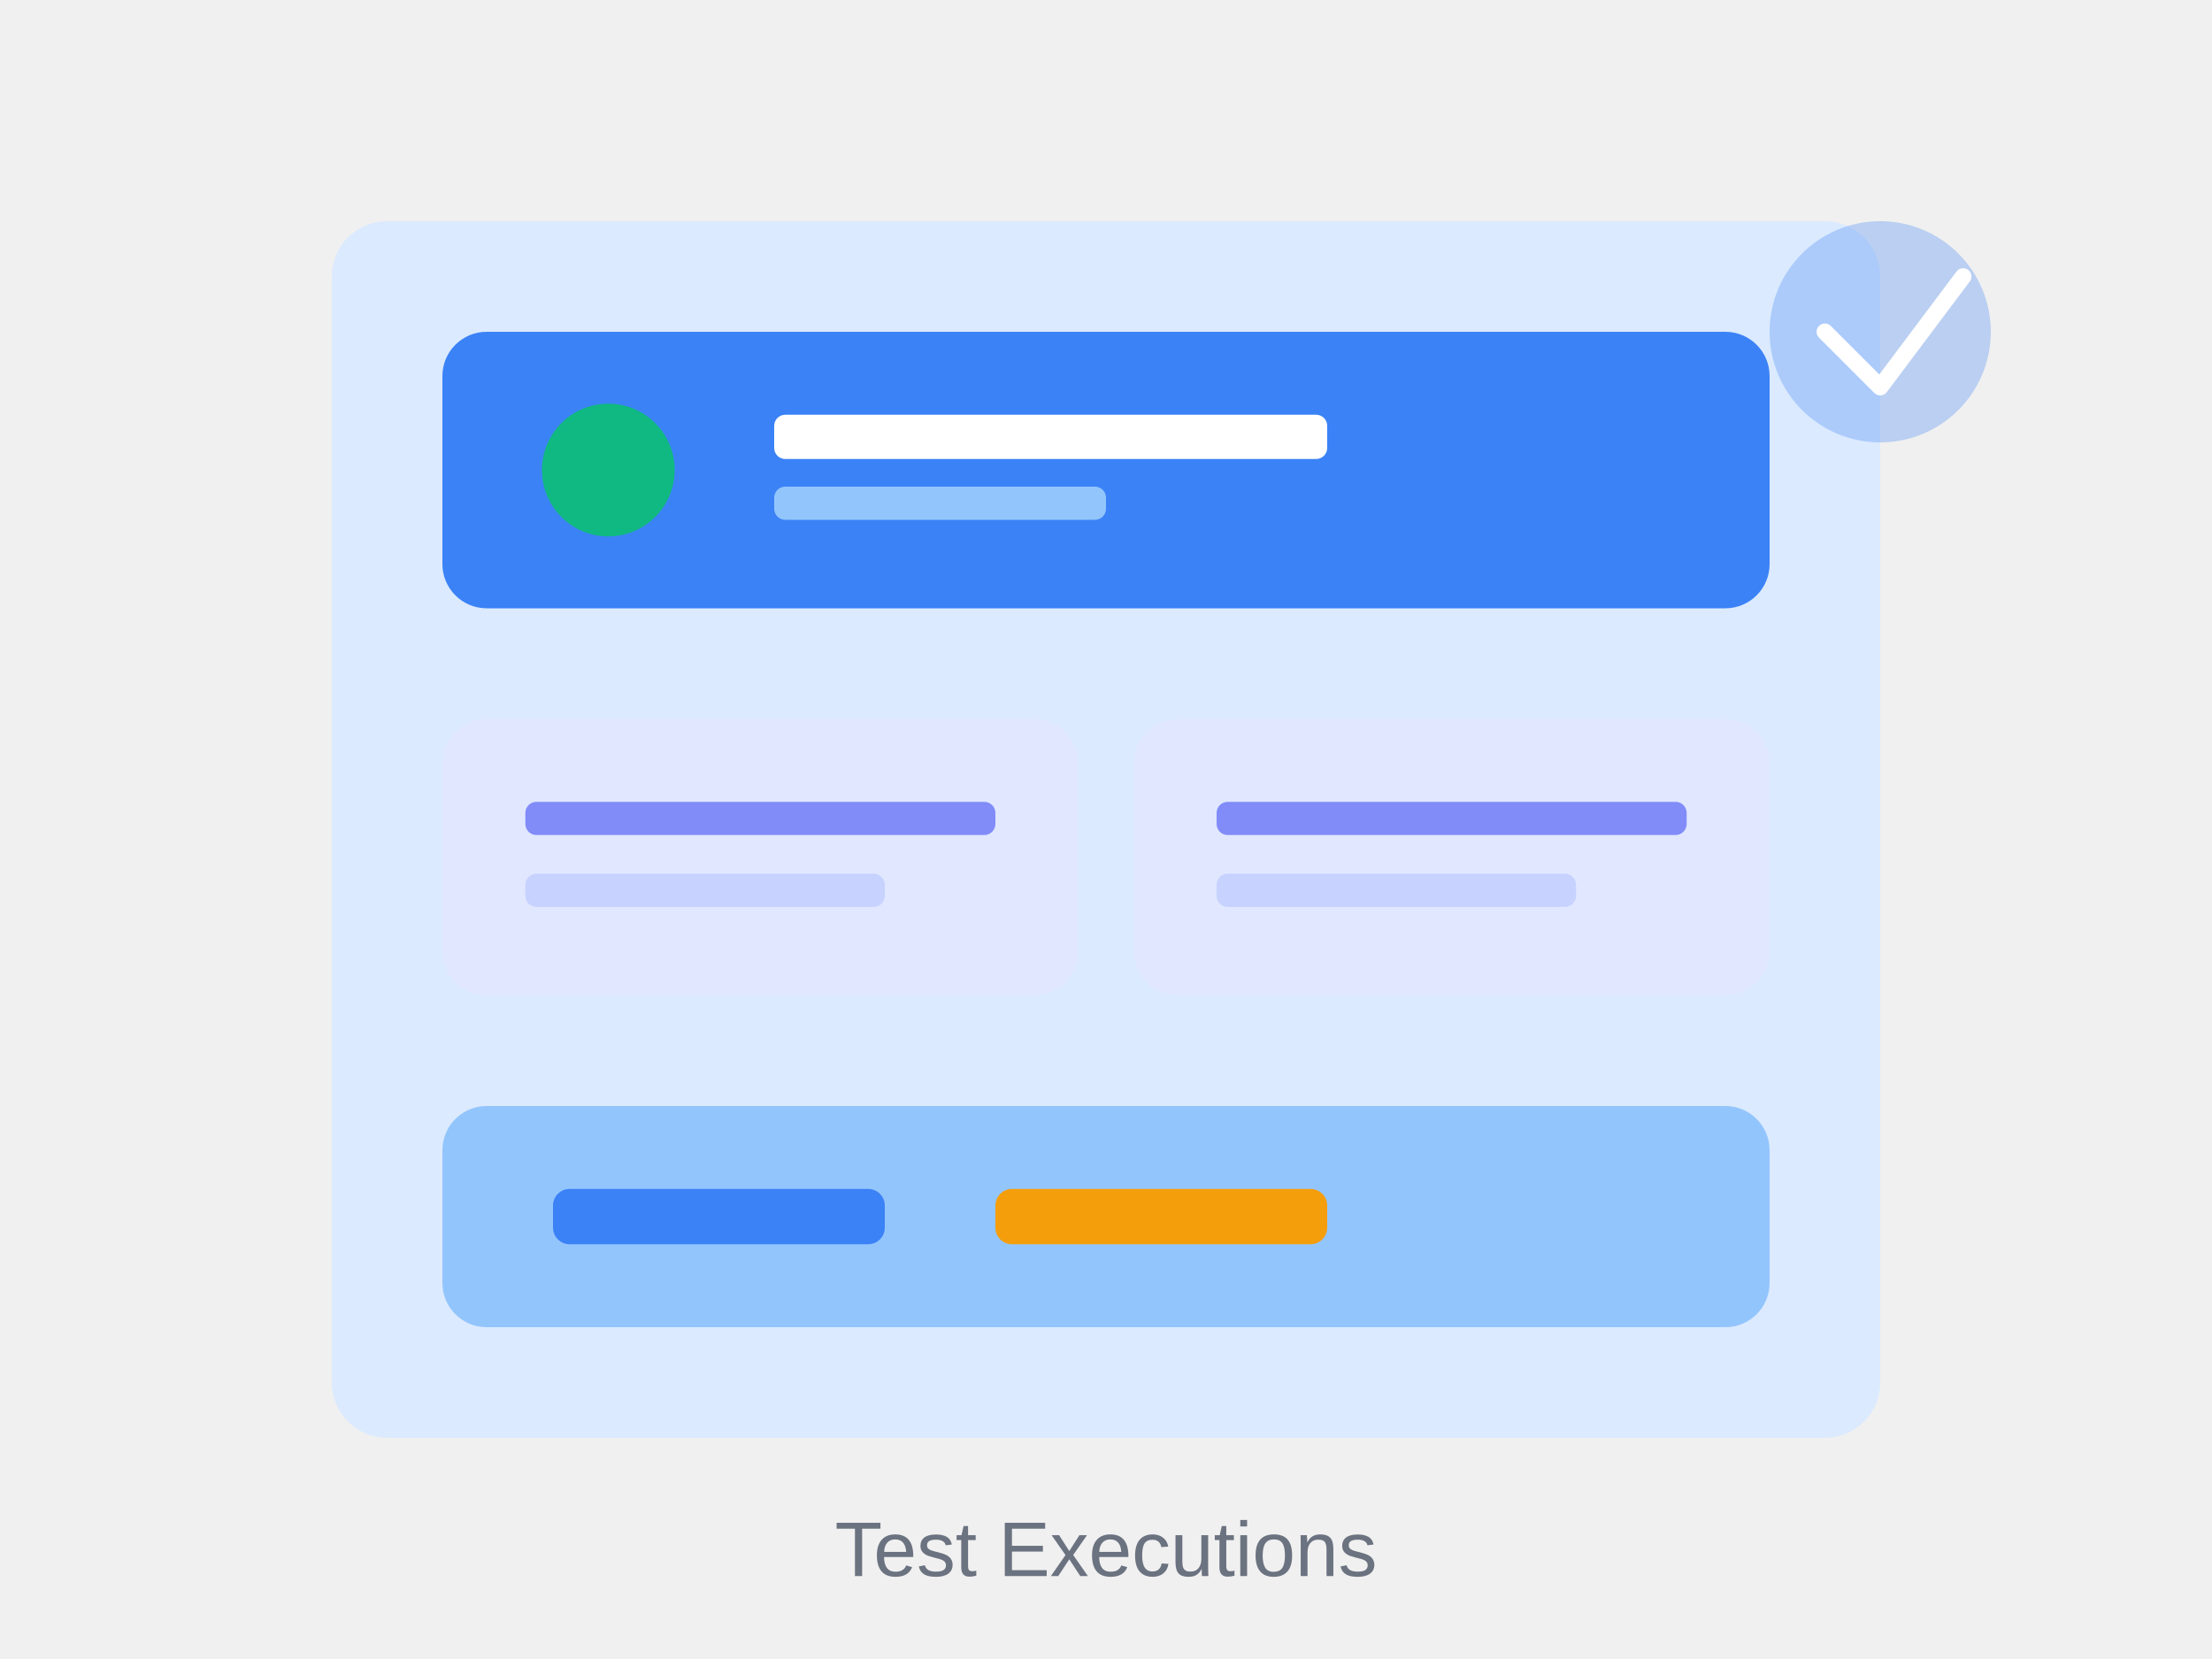
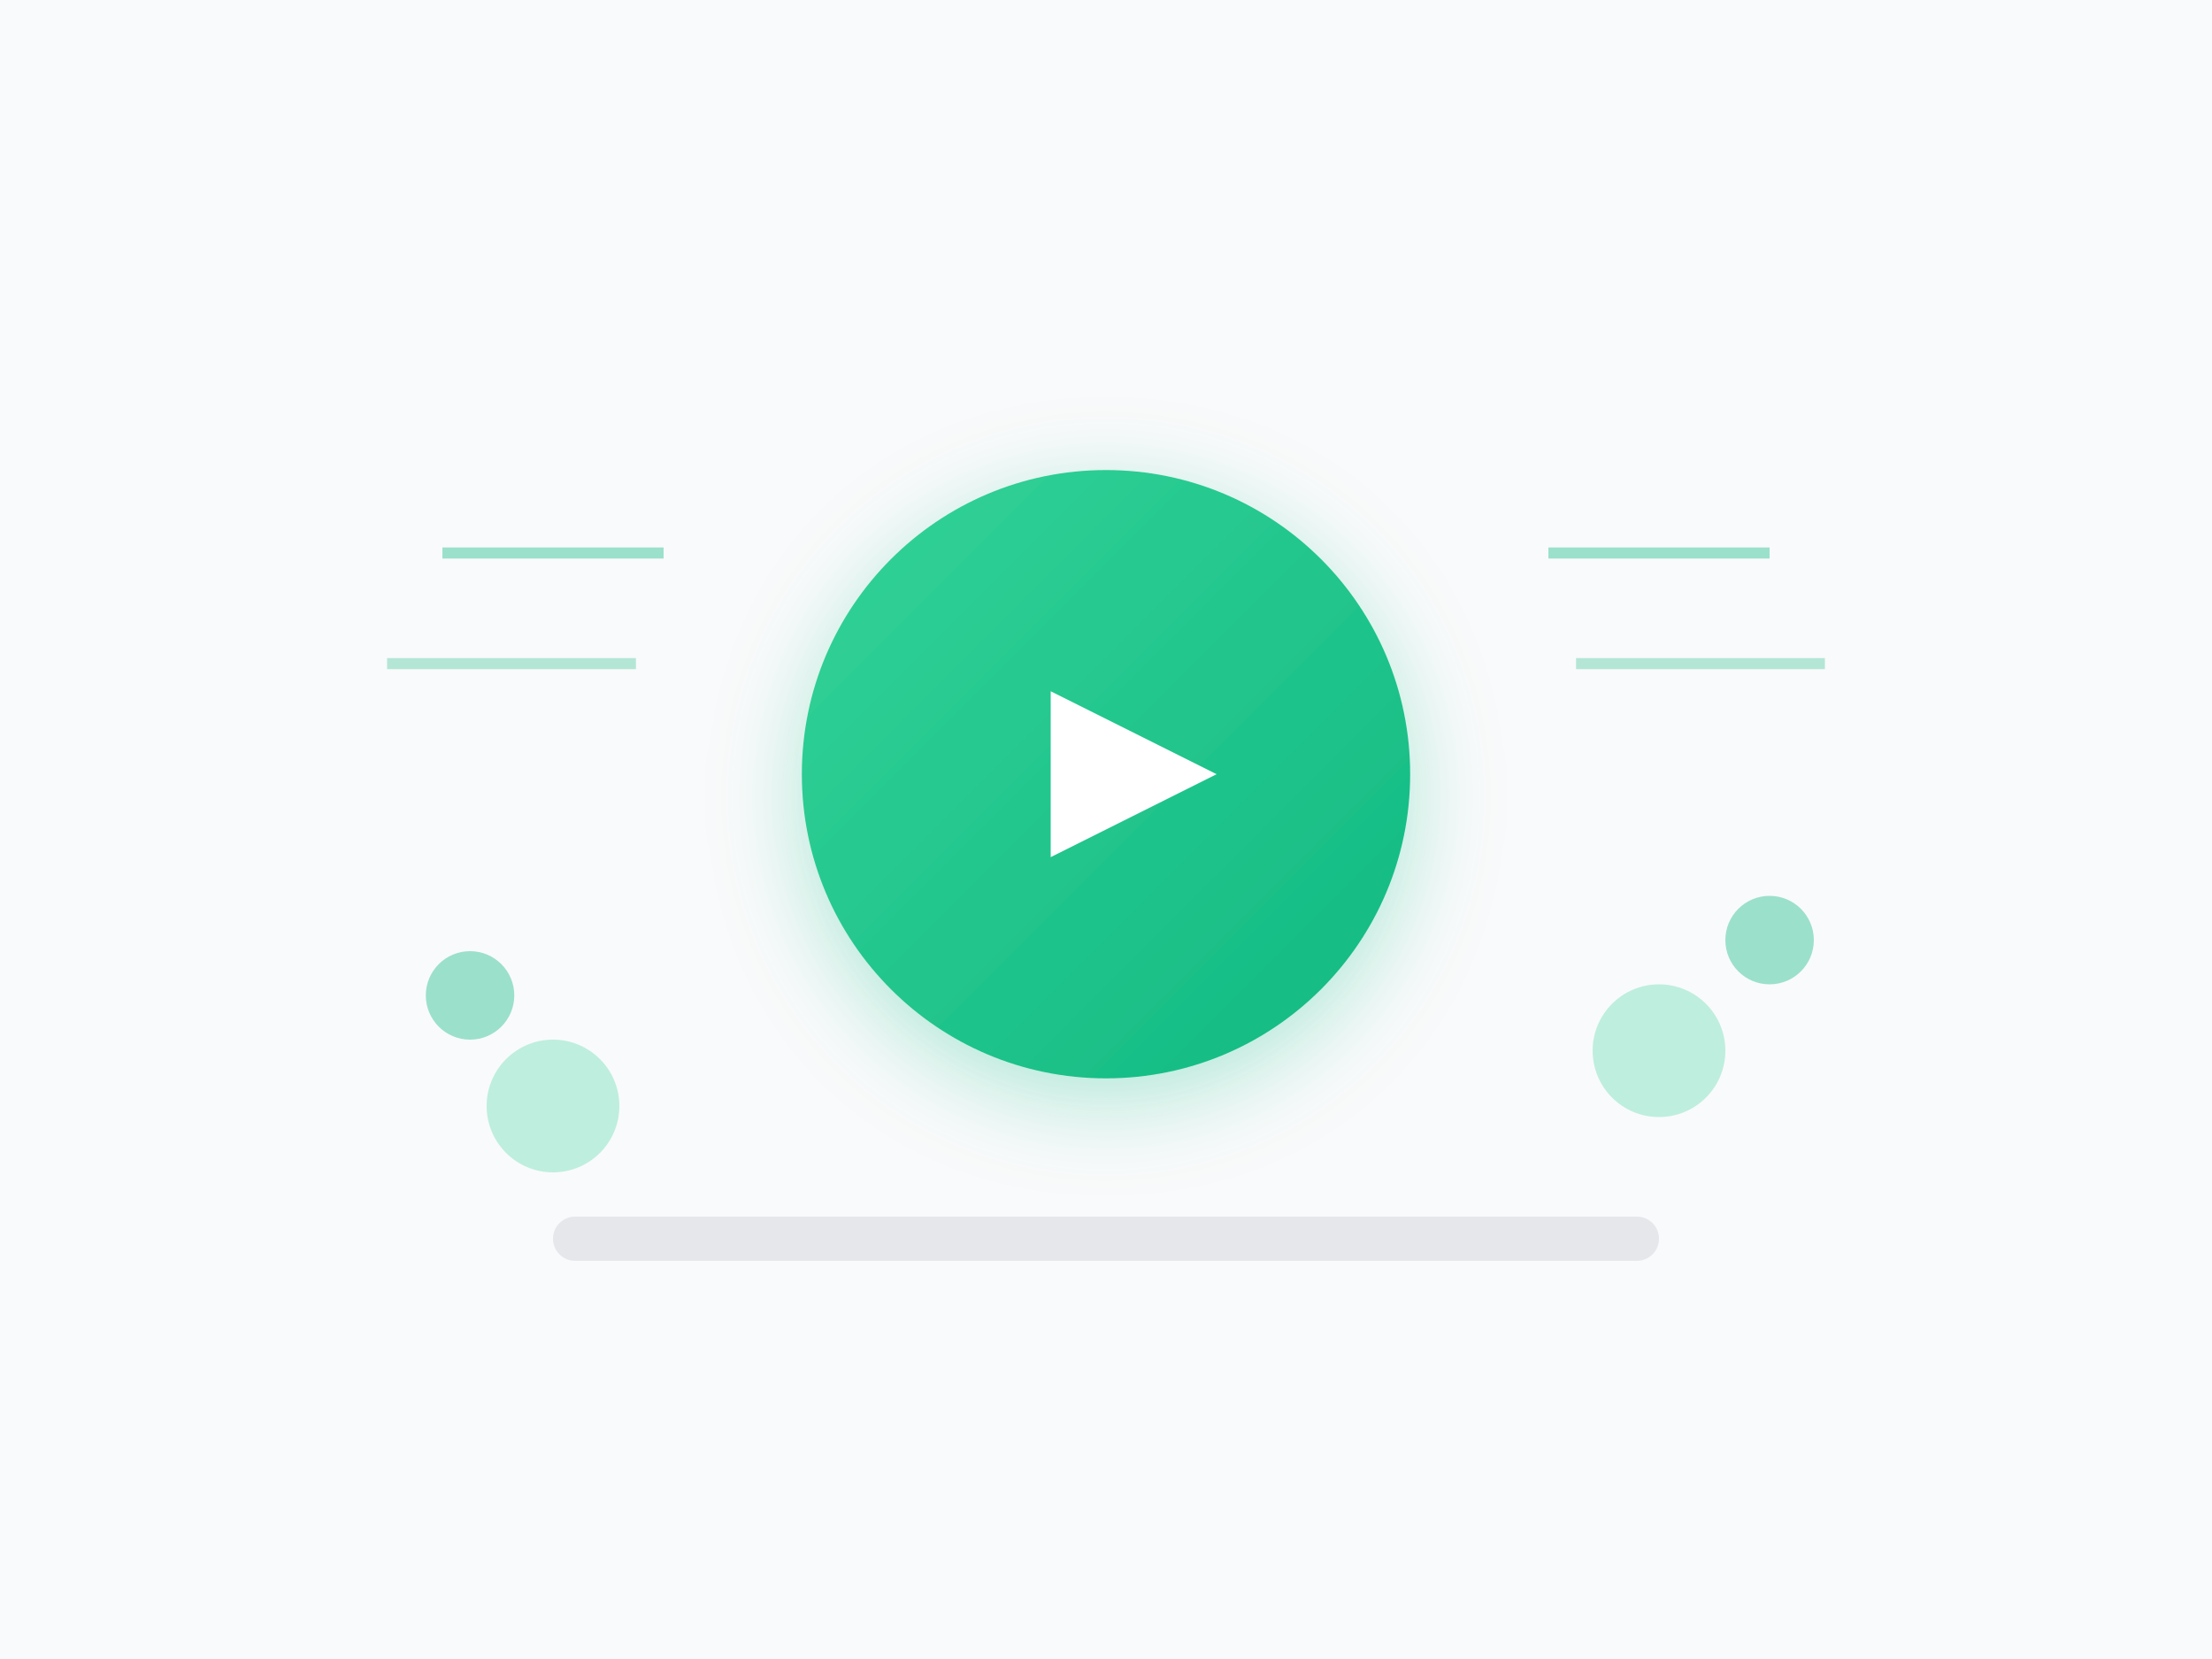
- <svg xmlns="http://www.w3.org/2000/svg" viewBox="0 0 400 300">
-   <rect x="60" y="40" width="280" height="220" rx="10" fill="#DBEAFE" />
-   <rect x="80" y="60" width="240" height="50" rx="8" fill="#3B82F6" />
-   <circle cx="110" cy="85" r="12" fill="#10B981" />
-   <rect x="140" y="75" width="100" height="8" rx="2" fill="white" />
-   <rect x="140" y="88" width="60" height="6" rx="2" fill="#93C5FD" />
-   <rect x="80" y="130" width="115" height="50" rx="8" fill="#E0E7FF" />
-   <rect x="95" y="145" width="85" height="6" rx="2" fill="#818CF8" />
-   <rect x="95" y="158" width="65" height="6" rx="2" fill="#C7D2FE" />
-   <rect x="205" y="130" width="115" height="50" rx="8" fill="#E0E7FF" />
-   <rect x="220" y="145" width="85" height="6" rx="2" fill="#818CF8" />
-   <rect x="220" y="158" width="65" height="6" rx="2" fill="#C7D2FE" />
-   <rect x="80" y="200" width="240" height="40" rx="8" fill="#93C5FD" />
-   <rect x="100" y="215" width="60" height="10" rx="3" fill="#3B82F6" />
-   <rect x="180" y="215" width="60" height="10" rx="3" fill="#F59E0B" />
-   <circle cx="340" cy="60" r="20" fill="#3B82F6" opacity="0.3" />
-   <path d="M330 60 L340 70 L355 50" stroke="white" stroke-width="3" stroke-linecap="round" stroke-linejoin="round" fill="none" />
-   <text x="200" y="285" text-anchor="middle" font-family="Arial" font-size="14" fill="#6B7280">Test Executions</text>
+ <svg xmlns="http://www.w3.org/2000/svg" viewBox="0 0 400 300" fill="none">
+   <defs>
+     <linearGradient id="playGrad" x1="0%" y1="0%" x2="100%" y2="100%">
+       <stop offset="0%" style="stop-color:#34D399;stop-opacity:1" />
+       <stop offset="100%" style="stop-color:#10B981;stop-opacity:1" />
+     </linearGradient>
+     <filter id="shadow" x="-20%" y="-20%" width="140%" height="140%">
+       <feDropShadow dx="0" dy="4" stdDeviation="8" flood-color="#10B981" flood-opacity="0.3" />
+     </filter>
+   </defs>
+   <rect width="400" height="300" fill="#F9FAFB" />
+   <g transform="translate(150, 80)">
+     <circle cx="50" cy="60" r="55" fill="url(#playGrad)" filter="url(#shadow)" />
+     <path d="M40 45 L40 75 L70 60 Z" fill="white" />
+   </g>
+   <circle cx="100" cy="200" r="12" fill="#34D399" opacity="0.3" />
+   <circle cx="85" cy="180" r="8" fill="#10B981" opacity="0.4" />
+   <circle cx="300" cy="190" r="12" fill="#34D399" opacity="0.3" />
+   <circle cx="320" cy="170" r="8" fill="#10B981" opacity="0.4" />
+   <g transform="translate(100, 220)">
+     <rect x="0" y="0" width="200" height="8" rx="4" fill="#E5E7EB" />
+     <rect x="0" y="0" width="0" height="8" rx="4" fill="#10B981">
+       <animate attributeName="width" from="0" to="80" dur="2s" repeatCount="indefinite" />
+     </rect>
+   </g>
+   <line x1="80" y1="100" x2="120" y2="100" stroke="#10B981" stroke-width="2" opacity="0.4" />
+   <line x1="70" y1="120" x2="115" y2="120" stroke="#10B981" stroke-width="2" opacity="0.3" />
+   <line x1="280" y1="100" x2="320" y2="100" stroke="#10B981" stroke-width="2" opacity="0.4" />
+   <line x1="285" y1="120" x2="330" y2="120" stroke="#10B981" stroke-width="2" opacity="0.3" />
</svg>
